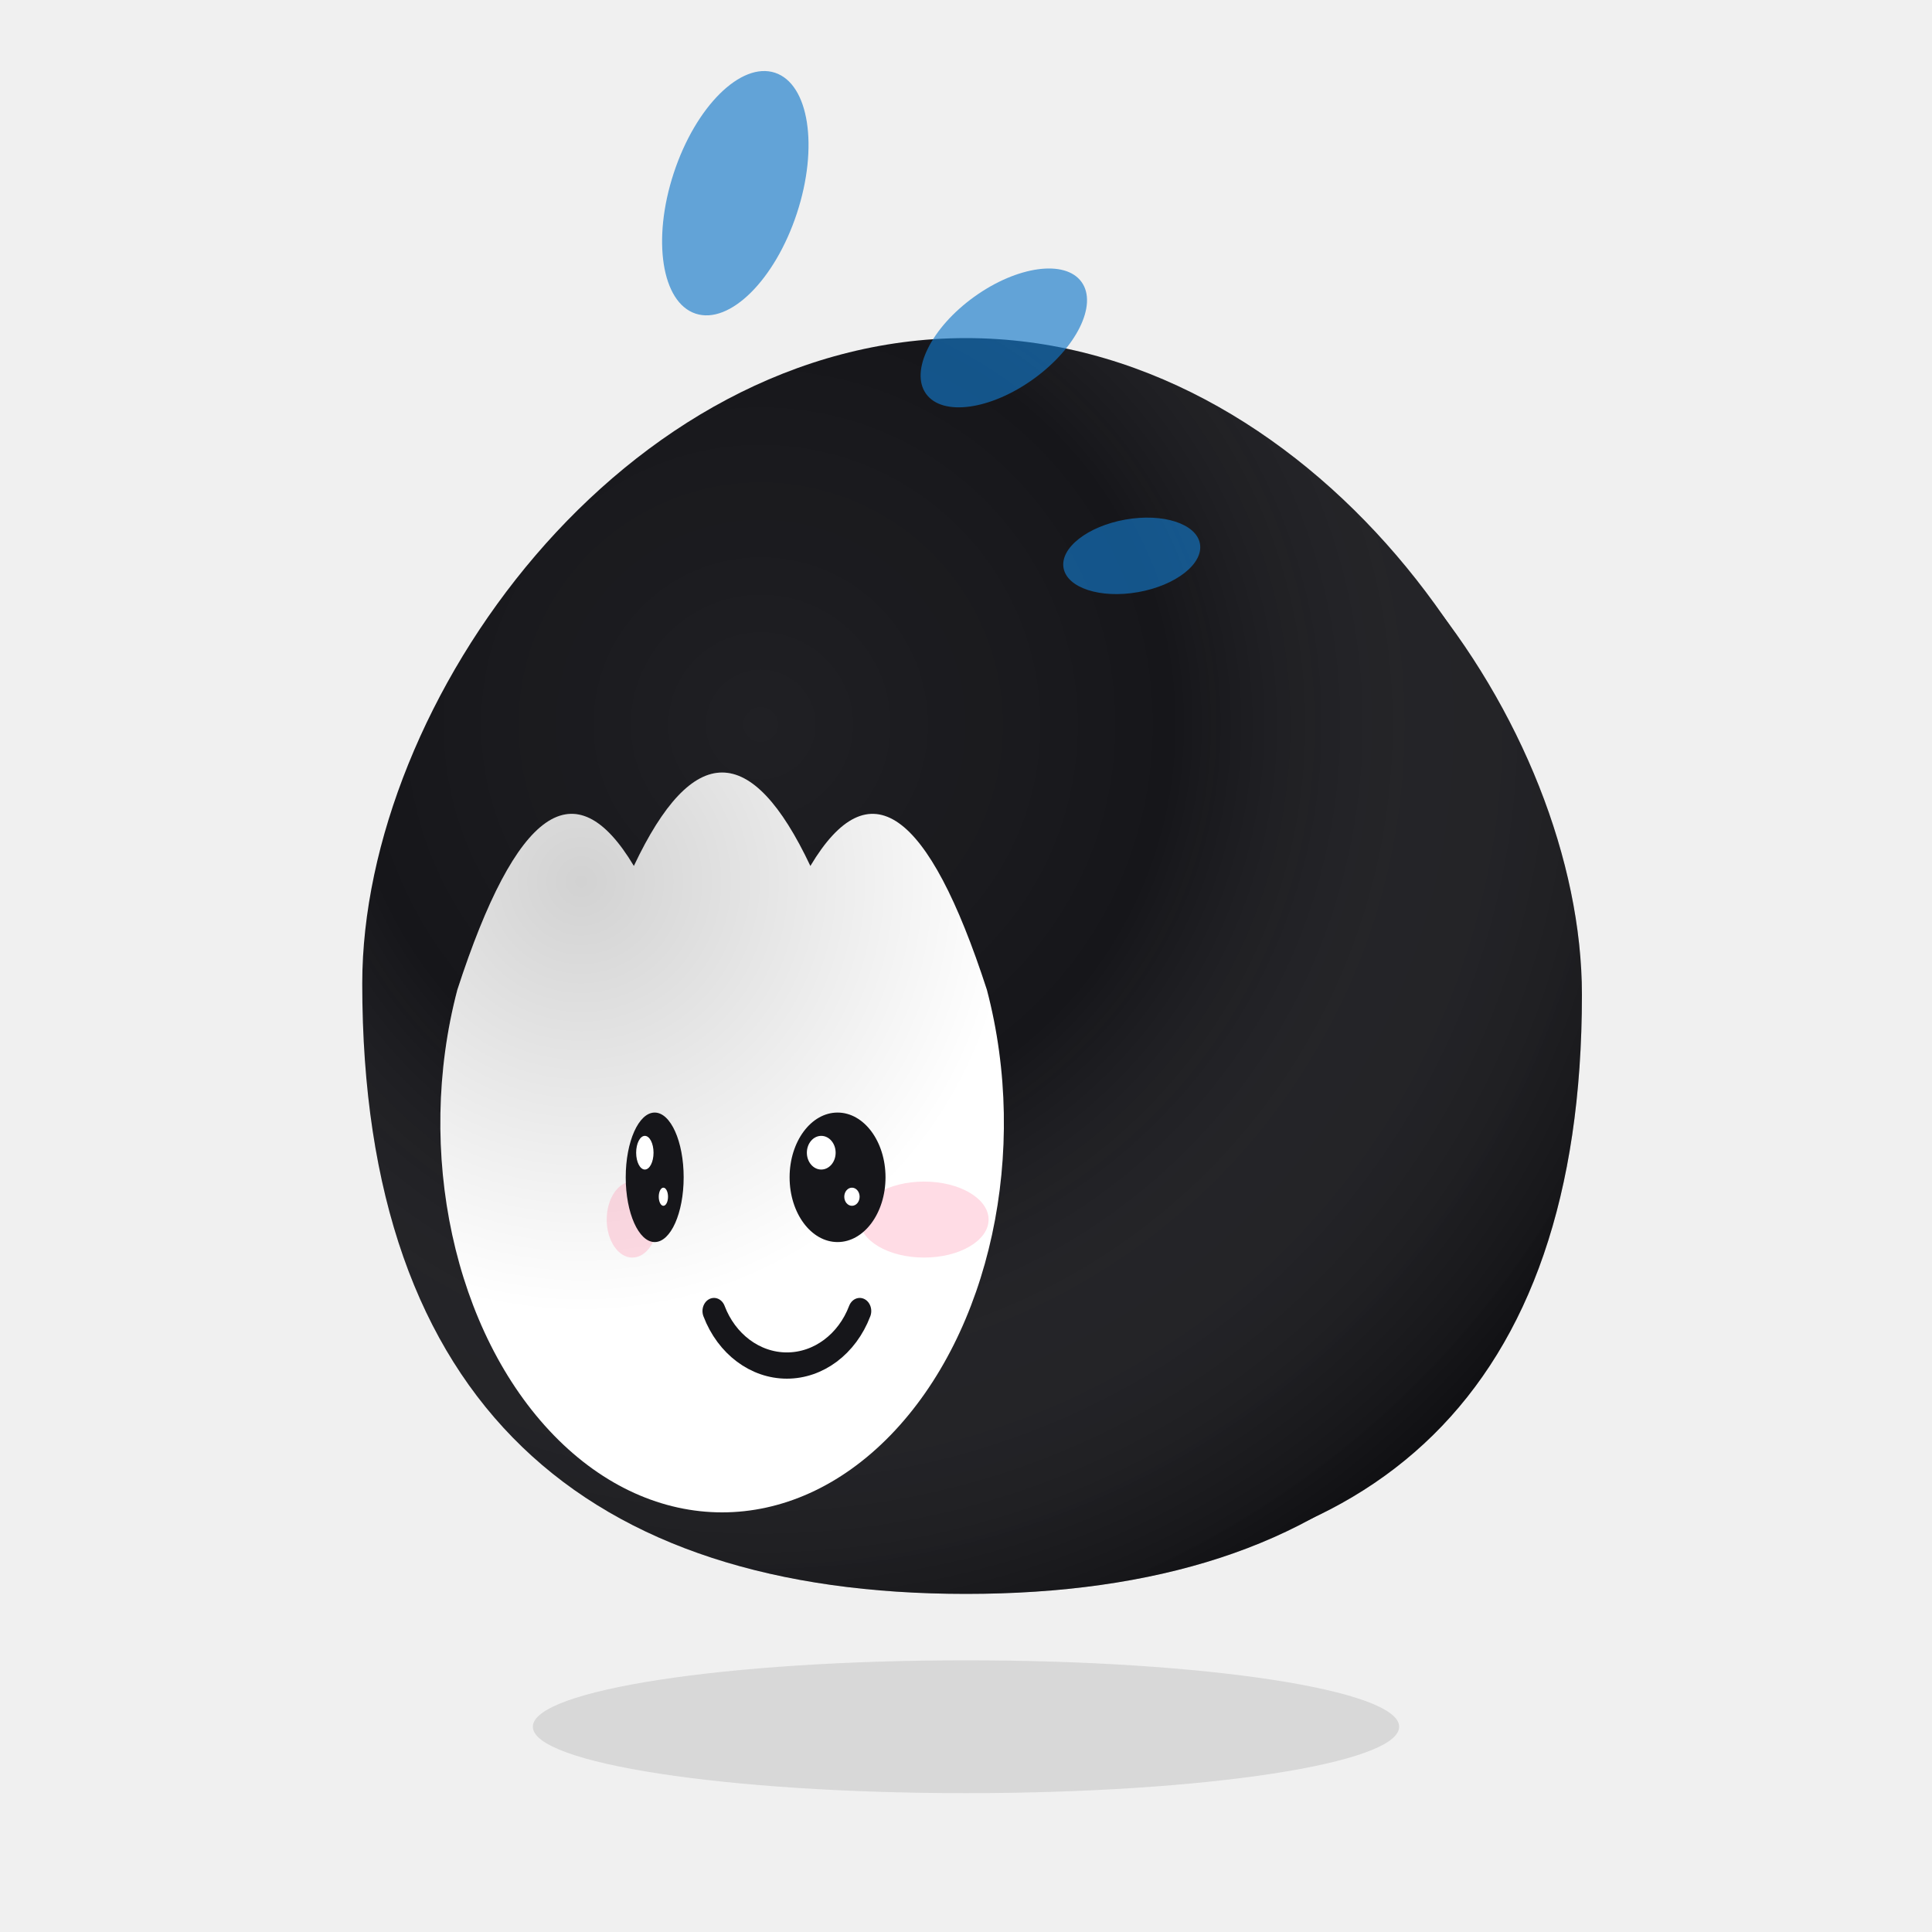
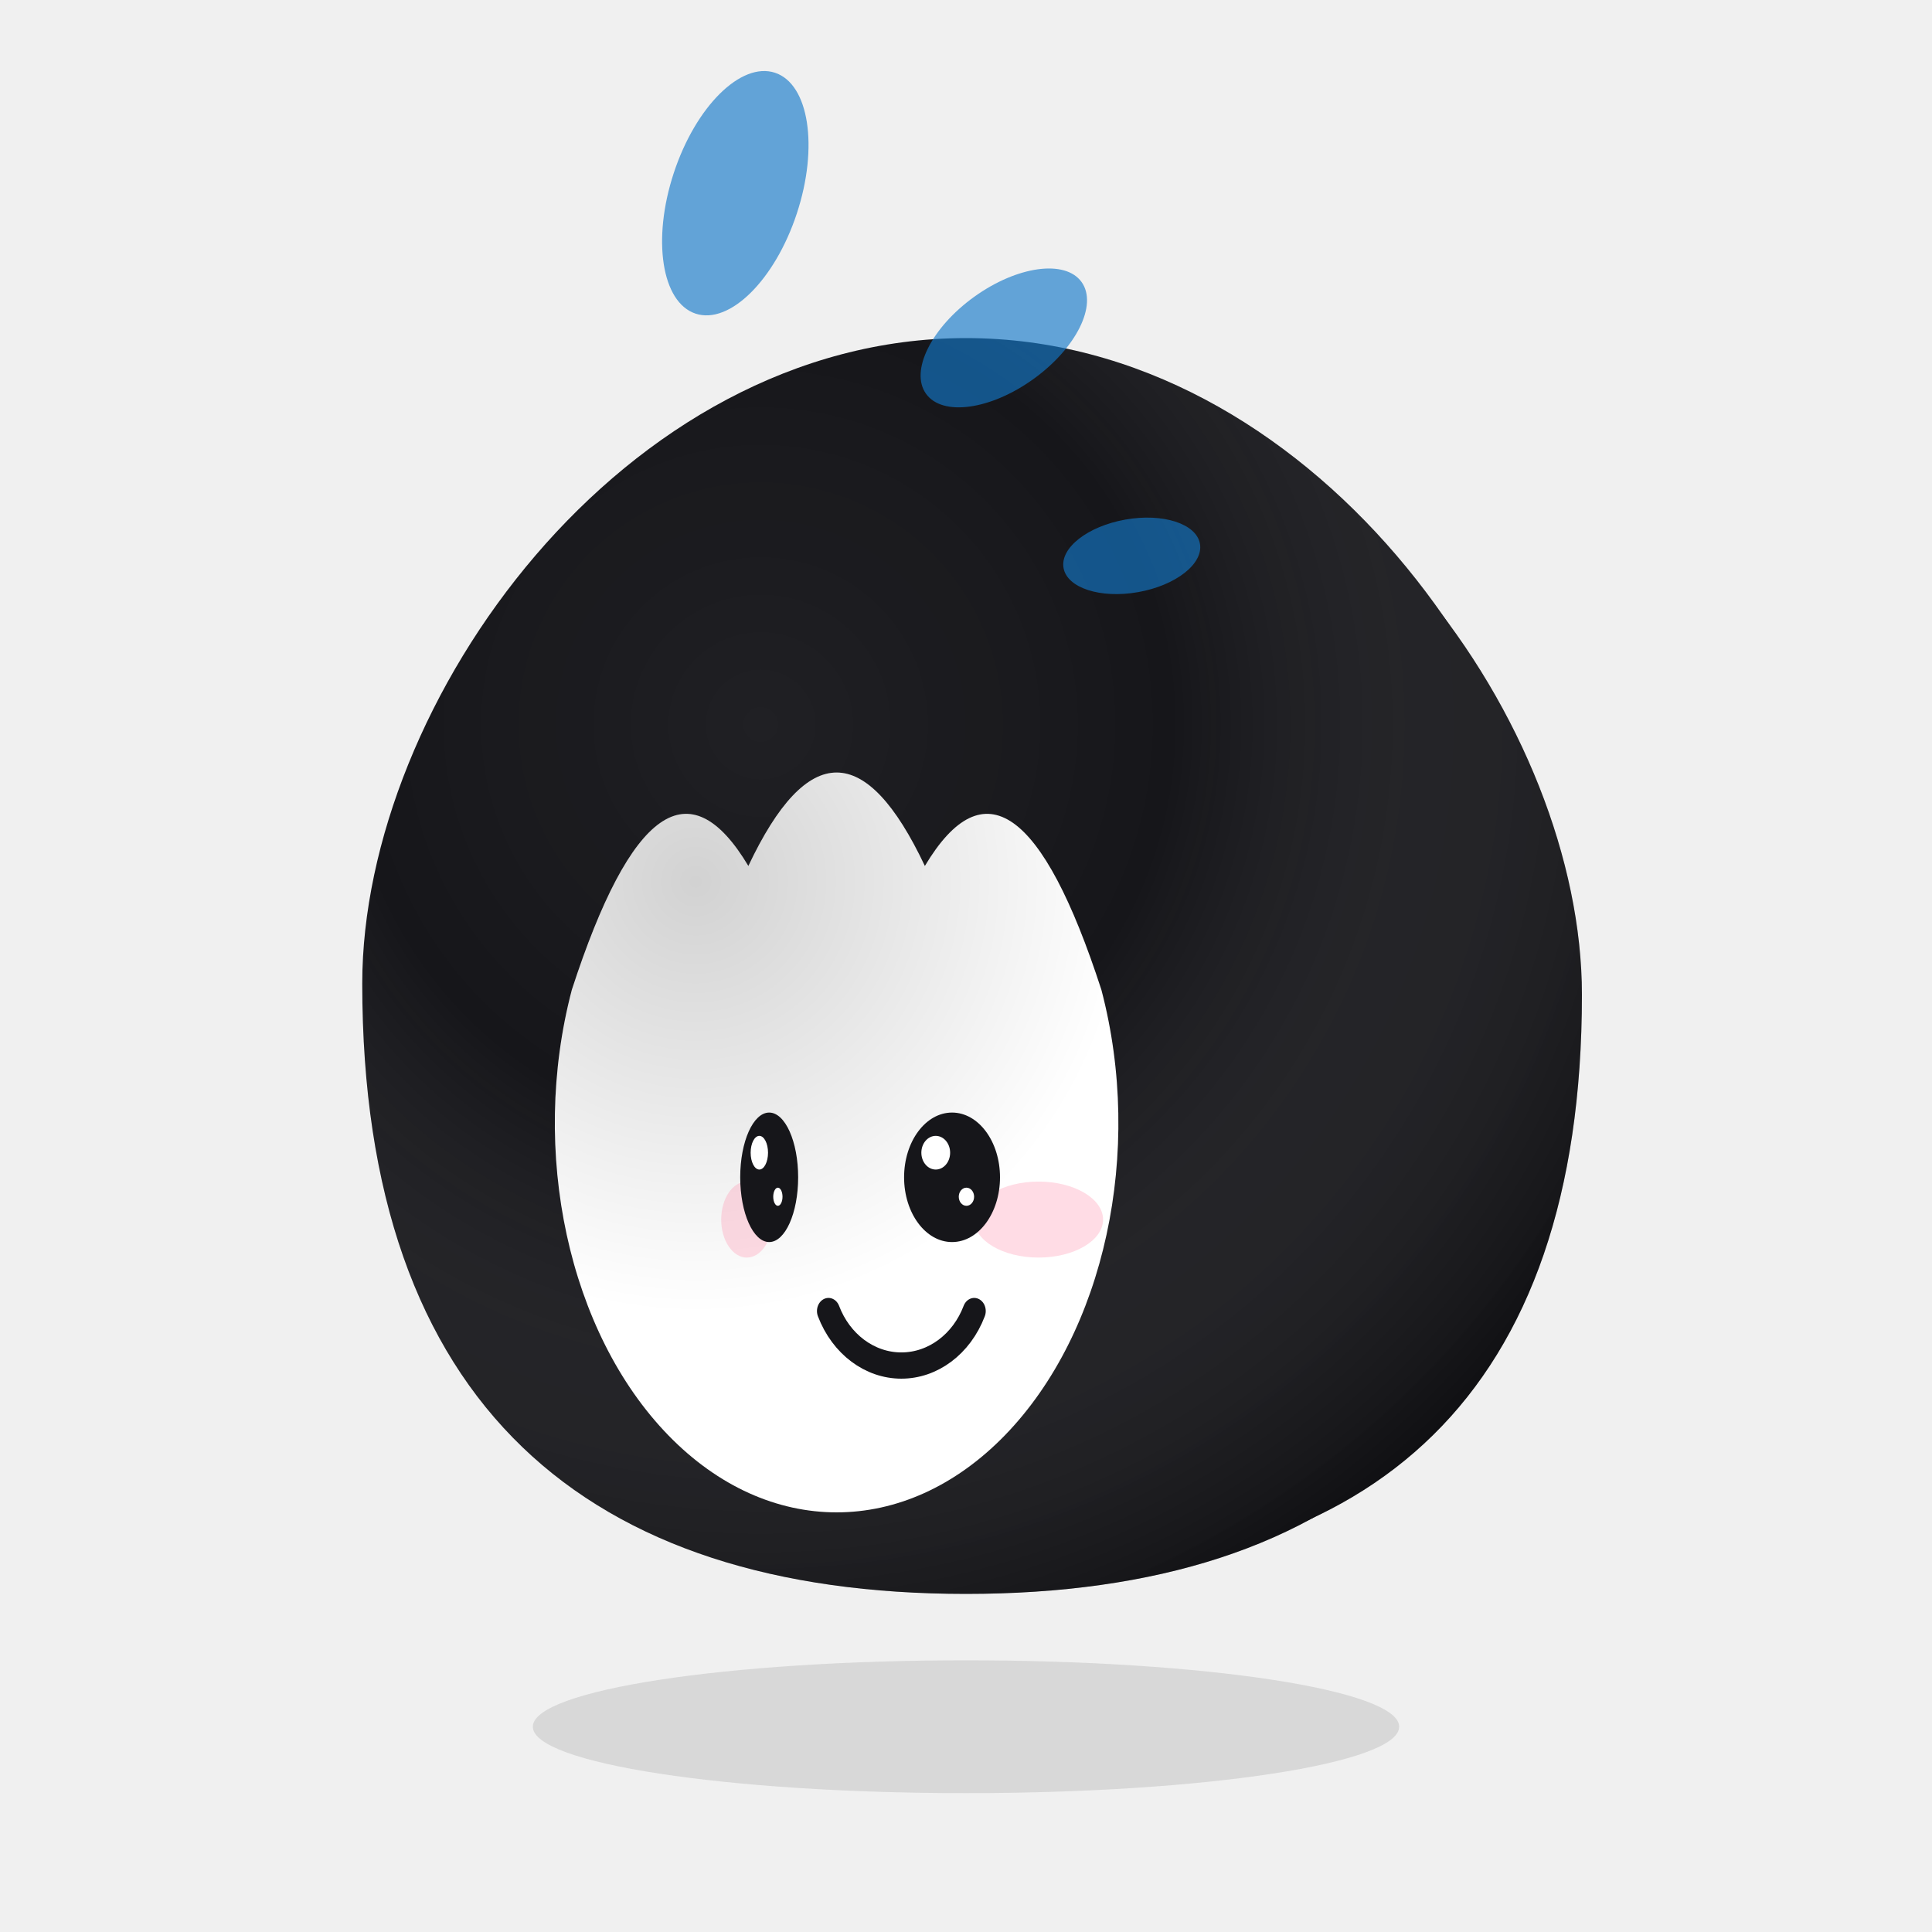
<svg xmlns="http://www.w3.org/2000/svg" width="320" height="320" viewBox="0 0 320 320">
  <defs>
    <radialGradient id="bg0" gradientUnits="userSpaceOnUse" cx="-34" cy="-40" r="162" fx="-34" fy="-40">
      <stop offset="0" stop-color="rgba(255,255,255,0.043)" />
      <stop offset="0.42" stop-color="rgba(255,255,255,0)" />
      <stop offset="1" stop-color="rgba(0,0,0,0.272)" />
    </radialGradient>
    <clipPath id="bc1">
      <path d="M0 -102.44C55.94 -102.44 98.5 -43.025 98.5 2.868C98.5 71.708 61.733 102.44 0 102.44C-61.733 102.44 -98.5 71.708 -98.5 2.868C-98.5 -43.025 -55.94 -102.44 0 -102.44ZM9.016 -95.318C61.04 -95.318 100.621 -38.874 100.621 4.725C100.621 70.123 66.428 99.318 9.016 99.318C-48.397 99.318 -82.589 70.123 -82.589 4.725C-82.589 -38.874 -43.009 -95.318 9.016 -95.318Z" transform="matrix(1 0 0 1 160 160)" />
    </clipPath>
    <clipPath id="bc2">
-       <path d="M3.461 3.941C10.513 30.718 4.014 60.717 -12.525 77.734C-29.064 94.75 -51.724 94.75 -68.263 77.734C-84.802 60.717 -91.301 30.718 -84.249 3.941Q-69.63 -41.061 -55.012 -16.567Q-40.394 -47.525 -25.776 -16.567Q-11.158 -41.061 3.461 3.941Z" transform="matrix(1 0 0 1 160 160)" />
+       <path d="M22.424 3.941C29.476 30.718 22.977 60.717 6.438 77.734C-10.101 94.75 -32.761 94.75 -49.3 77.734C-65.839 60.717 -72.338 30.718 -65.285 3.941Q-50.667 -41.061 -36.049 -16.567Q-21.431 -47.525 -6.813 -16.567Q7.806 -41.061 22.424 3.941Z" transform="matrix(1 0 0 1 160 160)" />
    </clipPath>
-     <radialGradient id="bg1" gradientUnits="userSpaceOnUse" cx="-63.728" cy="-13.987" r="119.318" fx="-63.728" fy="-13.987">
+     <radialGradient id="bg1" gradientUnits="userSpaceOnUse" cx="-44.765" cy="-13.987" r="119.318" fx="-44.765" fy="-13.987">
      <stop offset="0" stop-color="rgba(0,0,0,0.177)" />
      <stop offset="0.6" stop-color="rgba(0,0,0,0)" />
    </radialGradient>
    <clipPath id="bc3">
-       <path d="M3.461 3.941C10.513 30.718 4.014 60.717 -12.525 77.734C-29.064 94.75 -51.724 94.75 -68.263 77.734C-84.802 60.717 -91.301 30.718 -84.249 3.941Q-69.63 -41.061 -55.012 -16.567Q-40.394 -47.525 -25.776 -16.567Q-11.158 -41.061 3.461 3.941Z" transform="matrix(1 0 0 1 160 160)" />
+       <path d="M22.424 3.941C29.476 30.718 22.977 60.717 6.438 77.734C-10.101 94.75 -32.761 94.75 -49.3 77.734C-65.839 60.717 -72.338 30.718 -65.285 3.941Q-50.667 -41.061 -36.049 -16.567Q-21.431 -47.525 -6.813 -16.567Q7.806 -41.061 22.424 3.941Z" transform="matrix(1 0 0 1 160 160)" />
    </clipPath>
    <clipPath id="bc4">
-       <path d="M3.461 3.941C10.513 30.718 4.014 60.717 -12.525 77.734C-29.064 94.75 -51.724 94.75 -68.263 77.734C-84.802 60.717 -91.301 30.718 -84.249 3.941Q-69.63 -41.061 -55.012 -16.567Q-40.394 -47.525 -25.776 -16.567Q-11.158 -41.061 3.461 3.941Z" transform="matrix(1 0 0 1 160 160)" />
+       <path d="M22.424 3.941C29.476 30.718 22.977 60.717 6.438 77.734C-10.101 94.75 -32.761 94.75 -49.3 77.734C-65.839 60.717 -72.338 30.718 -65.285 3.941Q-50.667 -41.061 -36.049 -16.567Q-21.431 -47.525 -6.813 -16.567Q7.806 -41.061 22.424 3.941Z" transform="matrix(1 0 0 1 160 160)" />
    </clipPath>
  </defs>
  <path d="M71.745 126C71.745 132.075 39.624 137 0 137C-39.624 137 -71.745 132.075 -71.745 126C-71.745 119.925 -39.624 115 0 115C39.624 115 71.745 119.925 71.745 126" fill="rgba(22,22,26,0.13)" fill-opacity="0.857" transform="matrix(1 0 0 1 160 160)" />
  <path d="M9.016 -96.8C61.832 -96.8 102.016 -39.496 102.016 4.766C102.016 71.16 67.302 100.8 9.016 100.8C-49.271 100.8 -83.984 71.16 -83.984 4.766C-83.984 -39.496 -43.801 -96.8 9.016 -96.8Z" fill="#16161A" transform="matrix(1 0 0 1 160 160)" />
  <path d="M0 -104C56.792 -104 100 -43.68 100 2.912C100 72.8 62.674 104 0 104C-62.674 104 -100 72.8 -100 2.912C-100 -43.68 -56.792 -104 0 -104Z" fill="#16161A" transform="matrix(1 0 0 1 160 160)" />
  <path d="M0 -104C56.792 -104 100 -43.68 100 2.912C100 72.8 62.674 104 0 104C-62.674 104 -100 72.8 -100 2.912C-100 -43.68 -56.792 -104 0 -104ZM9.016 -96.8C61.832 -96.8 102.016 -39.496 102.016 4.766C102.016 71.16 67.302 100.8 9.016 100.8C-49.271 100.8 -83.984 71.16 -83.984 4.766C-83.984 -39.496 -43.801 -96.8 9.016 -96.8Z" fill="url(#bg0)" transform="matrix(1 0 0 1 160 160)" />
  <g clip-path="url(#bc1)">
-     <path d="M3.461 3.941C10.513 30.718 4.014 60.717 -12.525 77.734C-29.064 94.75 -51.724 94.75 -68.263 77.734C-84.802 60.717 -91.301 30.718 -84.249 3.941Q-69.63 -41.061 -55.012 -16.567Q-40.394 -47.525 -25.776 -16.567Q-11.158 -41.061 3.461 3.941Z" fill="#FFFFFF" transform="matrix(1 0 0 1 160 160)" />
+     <path d="M22.424 3.941C29.476 30.718 22.977 60.717 6.438 77.734C-10.101 94.75 -32.761 94.75 -49.3 77.734C-65.839 60.717 -72.338 30.718 -65.285 3.941Q-50.667 -41.061 -36.049 -16.567Q-21.431 -47.525 -6.813 -16.567Q7.806 -41.061 22.424 3.941Z" fill="#FFFFFF" transform="matrix(1 0 0 1 160 160)" />
    <g clip-path="url(#bc2)">
-       <path d="M3.461 3.941C10.513 30.718 4.014 60.717 -12.525 77.734C-29.064 94.75 -51.724 94.75 -68.263 77.734C-84.802 60.717 -91.301 30.718 -84.249 3.941Q-69.63 -41.061 -55.012 -16.567Q-40.394 -47.525 -25.776 -16.567Q-11.158 -41.061 3.461 3.941Z" fill="url(#bg1)" transform="matrix(1 0 0 1 160 160)" />
+       <path d="M22.424 3.941C29.476 30.718 22.977 60.717 6.438 77.734C-10.101 94.75 -32.761 94.75 -49.3 77.734C-65.839 60.717 -72.338 30.718 -65.285 3.941Q-50.667 -41.061 -36.049 -16.567Q-21.431 -47.525 -6.813 -16.567Q7.806 -41.061 22.424 3.941Z" fill="url(#bg1)" transform="matrix(1 0 0 1 160 160)" />
    </g>
    <g clip-path="url(#bc3)">
-       <path d="M11.5 0C11.5 3.866 6.351 7 0 7C-6.351 7 -11.5 3.866 -11.5 0C-11.5 -3.866 -6.351 -7 0 -7C6.351 -7 11.5 -3.866 11.5 0" fill="rgba(255,138,168,0.42)" fill-opacity="0.7" transform="matrix(0.369 0 0 0.899 104.734 202)" />
-       <path d="M11.5 0C11.5 3.866 6.351 7 0 7C-6.351 7 -11.5 3.866 -11.5 0C-11.5 -3.866 -6.351 -7 0 -7C6.351 -7 11.5 -3.866 11.5 0" fill="rgba(255,138,168,0.42)" fill-opacity="0.7" transform="matrix(0.929 0 0 0.899 153.058 202)" />
+       <path d="M11.5 0C11.5 3.866 6.351 7 0 7C-6.351 7 -11.5 3.866 -11.5 0C-11.5 -3.866 -6.351 -7 0 -7C6.351 -7 11.5 -3.866 11.5 0" fill="rgba(255,138,168,0.42)" fill-opacity="0.7" transform="matrix(0.369 0 0 0.899 123.697 202)" />
+       <path d="M11.5 0C11.5 3.866 6.351 7 0 7C-6.351 7 -11.5 3.866 -11.5 0C-11.5 -3.866 -6.351 -7 0 -7C6.351 -7 11.5 -3.866 11.5 0" fill="rgba(255,138,168,0.42)" fill-opacity="0.7" transform="matrix(0.929 0 0 0.899 172.021 202)" />
    </g>
    <g clip-path="url(#bc4)">
-       <path d="M9.28 0C9.28 6.362 5.125 11.52 0 11.52C-5.125 11.52 -9.28 6.362 -9.28 0C-9.28 -6.362 -5.125 -11.52 0 -11.52C5.125 -11.52 9.28 -6.362 9.28 0" fill="#16161A" transform="matrix(0.517 0 0 0.931 108.438 195)" />
-       <path d="M-0.371 -4.378C-0.371 -2.723 -1.618 -1.382 -3.155 -1.382C-4.693 -1.382 -5.939 -2.723 -5.939 -4.378C-5.939 -6.032 -4.693 -7.373 -3.155 -7.373C-1.618 -7.373 -0.371 -6.032 -0.371 -4.378" fill="#FFFFFF" transform="matrix(0.517 0 0 0.931 108.438 195)" />
-       <path d="M4.269 3.456C4.269 4.347 3.604 5.069 2.784 5.069C1.964 5.069 1.299 4.347 1.299 3.456C1.299 2.565 1.964 1.843 2.784 1.843C3.604 1.843 4.269 2.565 4.269 3.456" fill="#FFFFFF" transform="matrix(0.517 0 0 0.931 108.438 195)" />
-       <path d="M9.28 0C9.28 6.362 5.125 11.52 0 11.52C-5.125 11.52 -9.28 6.362 -9.28 0C-9.28 -6.362 -5.125 -11.52 0 -11.52C5.125 -11.52 9.28 -6.362 9.28 0" fill="#16161A" transform="matrix(0.856 0 0 0.931 138.726 195)" />
-       <path d="M-0.371 -4.378C-0.371 -2.723 -1.618 -1.382 -3.155 -1.382C-4.693 -1.382 -5.939 -2.723 -5.939 -4.378C-5.939 -6.032 -4.693 -7.373 -3.155 -7.373C-1.618 -7.373 -0.371 -6.032 -0.371 -4.378" fill="#FFFFFF" transform="matrix(0.856 0 0 0.931 138.726 195)" />
-       <path d="M4.269 3.456C4.269 4.347 3.604 5.069 2.784 5.069C1.964 5.069 1.299 4.347 1.299 3.456C1.299 2.565 1.964 1.843 2.784 1.843C3.604 1.843 4.269 2.565 4.269 3.456" fill="#FFFFFF" transform="matrix(0.856 0 0 0.931 138.726 195)" />
-       <path d="M17.07 0.187C14.125 6.994 7.417 11.4 0 11.4C-7.417 11.4 -14.125 6.994 -17.07 0.187" fill="none" stroke="#16161A" stroke-width="5.4" stroke-linecap="round" stroke-linejoin="round" transform="matrix(0.707 0 0 0.805 130.33 217)" />
+       <path d="M9.28 0C9.28 6.362 5.125 11.52 0 11.52C-5.125 11.52 -9.28 6.362 -9.28 0C-9.28 -6.362 -5.125 -11.52 0 -11.52C5.125 -11.52 9.28 -6.362 9.28 0" fill="#16161A" transform="matrix(0.517 0 0 0.931 127.401 195)" />
+       <path d="M-0.371 -4.378C-0.371 -2.723 -1.618 -1.382 -3.155 -1.382C-4.693 -1.382 -5.939 -2.723 -5.939 -4.378C-5.939 -6.032 -4.693 -7.373 -3.155 -7.373C-1.618 -7.373 -0.371 -6.032 -0.371 -4.378" fill="#FFFFFF" transform="matrix(0.517 0 0 0.931 127.401 195)" />
+       <path d="M4.269 3.456C4.269 4.347 3.604 5.069 2.784 5.069C1.964 5.069 1.299 4.347 1.299 3.456C1.299 2.565 1.964 1.843 2.784 1.843C3.604 1.843 4.269 2.565 4.269 3.456" fill="#FFFFFF" transform="matrix(0.517 0 0 0.931 127.401 195)" />
+       <path d="M9.28 0C9.28 6.362 5.125 11.52 0 11.52C-5.125 11.52 -9.28 6.362 -9.28 0C-9.28 -6.362 -5.125 -11.52 0 -11.52C5.125 -11.52 9.28 -6.362 9.28 0" fill="#16161A" transform="matrix(0.856 0 0 0.931 157.689 195)" />
+       <path d="M-0.371 -4.378C-0.371 -2.723 -1.618 -1.382 -3.155 -1.382C-4.693 -1.382 -5.939 -2.723 -5.939 -4.378C-5.939 -6.032 -4.693 -7.373 -3.155 -7.373C-1.618 -7.373 -0.371 -6.032 -0.371 -4.378" fill="#FFFFFF" transform="matrix(0.856 0 0 0.931 157.689 195)" />
+       <path d="M4.269 3.456C4.269 4.347 3.604 5.069 2.784 5.069C1.964 5.069 1.299 4.347 1.299 3.456C1.299 2.565 1.964 1.843 2.784 1.843C3.604 1.843 4.269 2.565 4.269 3.456" fill="#FFFFFF" transform="matrix(0.856 0 0 0.931 157.689 195)" />
+       <path d="M17.07 0.187C14.125 6.994 7.417 11.4 0 11.4C-7.417 11.4 -14.125 6.994 -17.07 0.187" fill="none" stroke="#16161A" stroke-width="5.4" stroke-linecap="round" stroke-linejoin="round" transform="matrix(0.707 0 0 0.805 149.293 217)" />
    </g>
  </g>
  <path d="M10.726 0C10.726 11.598 5.924 21 0 21C-5.924 21 -10.726 11.598 -10.726 0C-10.726 -11.598 -5.924 -21 0 -21C5.924 -21 10.726 -11.598 10.726 0" fill="#1478C9" fill-opacity="0.644" transform="matrix(0.95 0.313 -0.313 0.95 121.791 32)" />
  <path d="M8.391 0C8.391 8.759 4.634 15.859 0 15.859C-4.634 15.859 -8.391 8.759 -8.391 0C-8.391 -8.759 -4.634 -15.859 0 -15.859C4.634 -15.859 8.391 -8.759 8.391 0" fill="#1478C9" fill-opacity="0.644" transform="matrix(0.584 0.812 -0.812 0.584 166.264 55.971)" />
  <path d="M6.098 0C6.098 6.334 3.368 11.469 0 11.469C-3.368 11.469 -6.098 6.334 -6.098 0C-6.098 -6.334 -3.368 -11.469 0 -11.469C3.368 -11.469 6.098 -6.334 6.098 0" fill="#1478C9" fill-opacity="0.644" transform="matrix(0.175 0.985 -0.985 0.175 187.452 92.067)" />
</svg>
